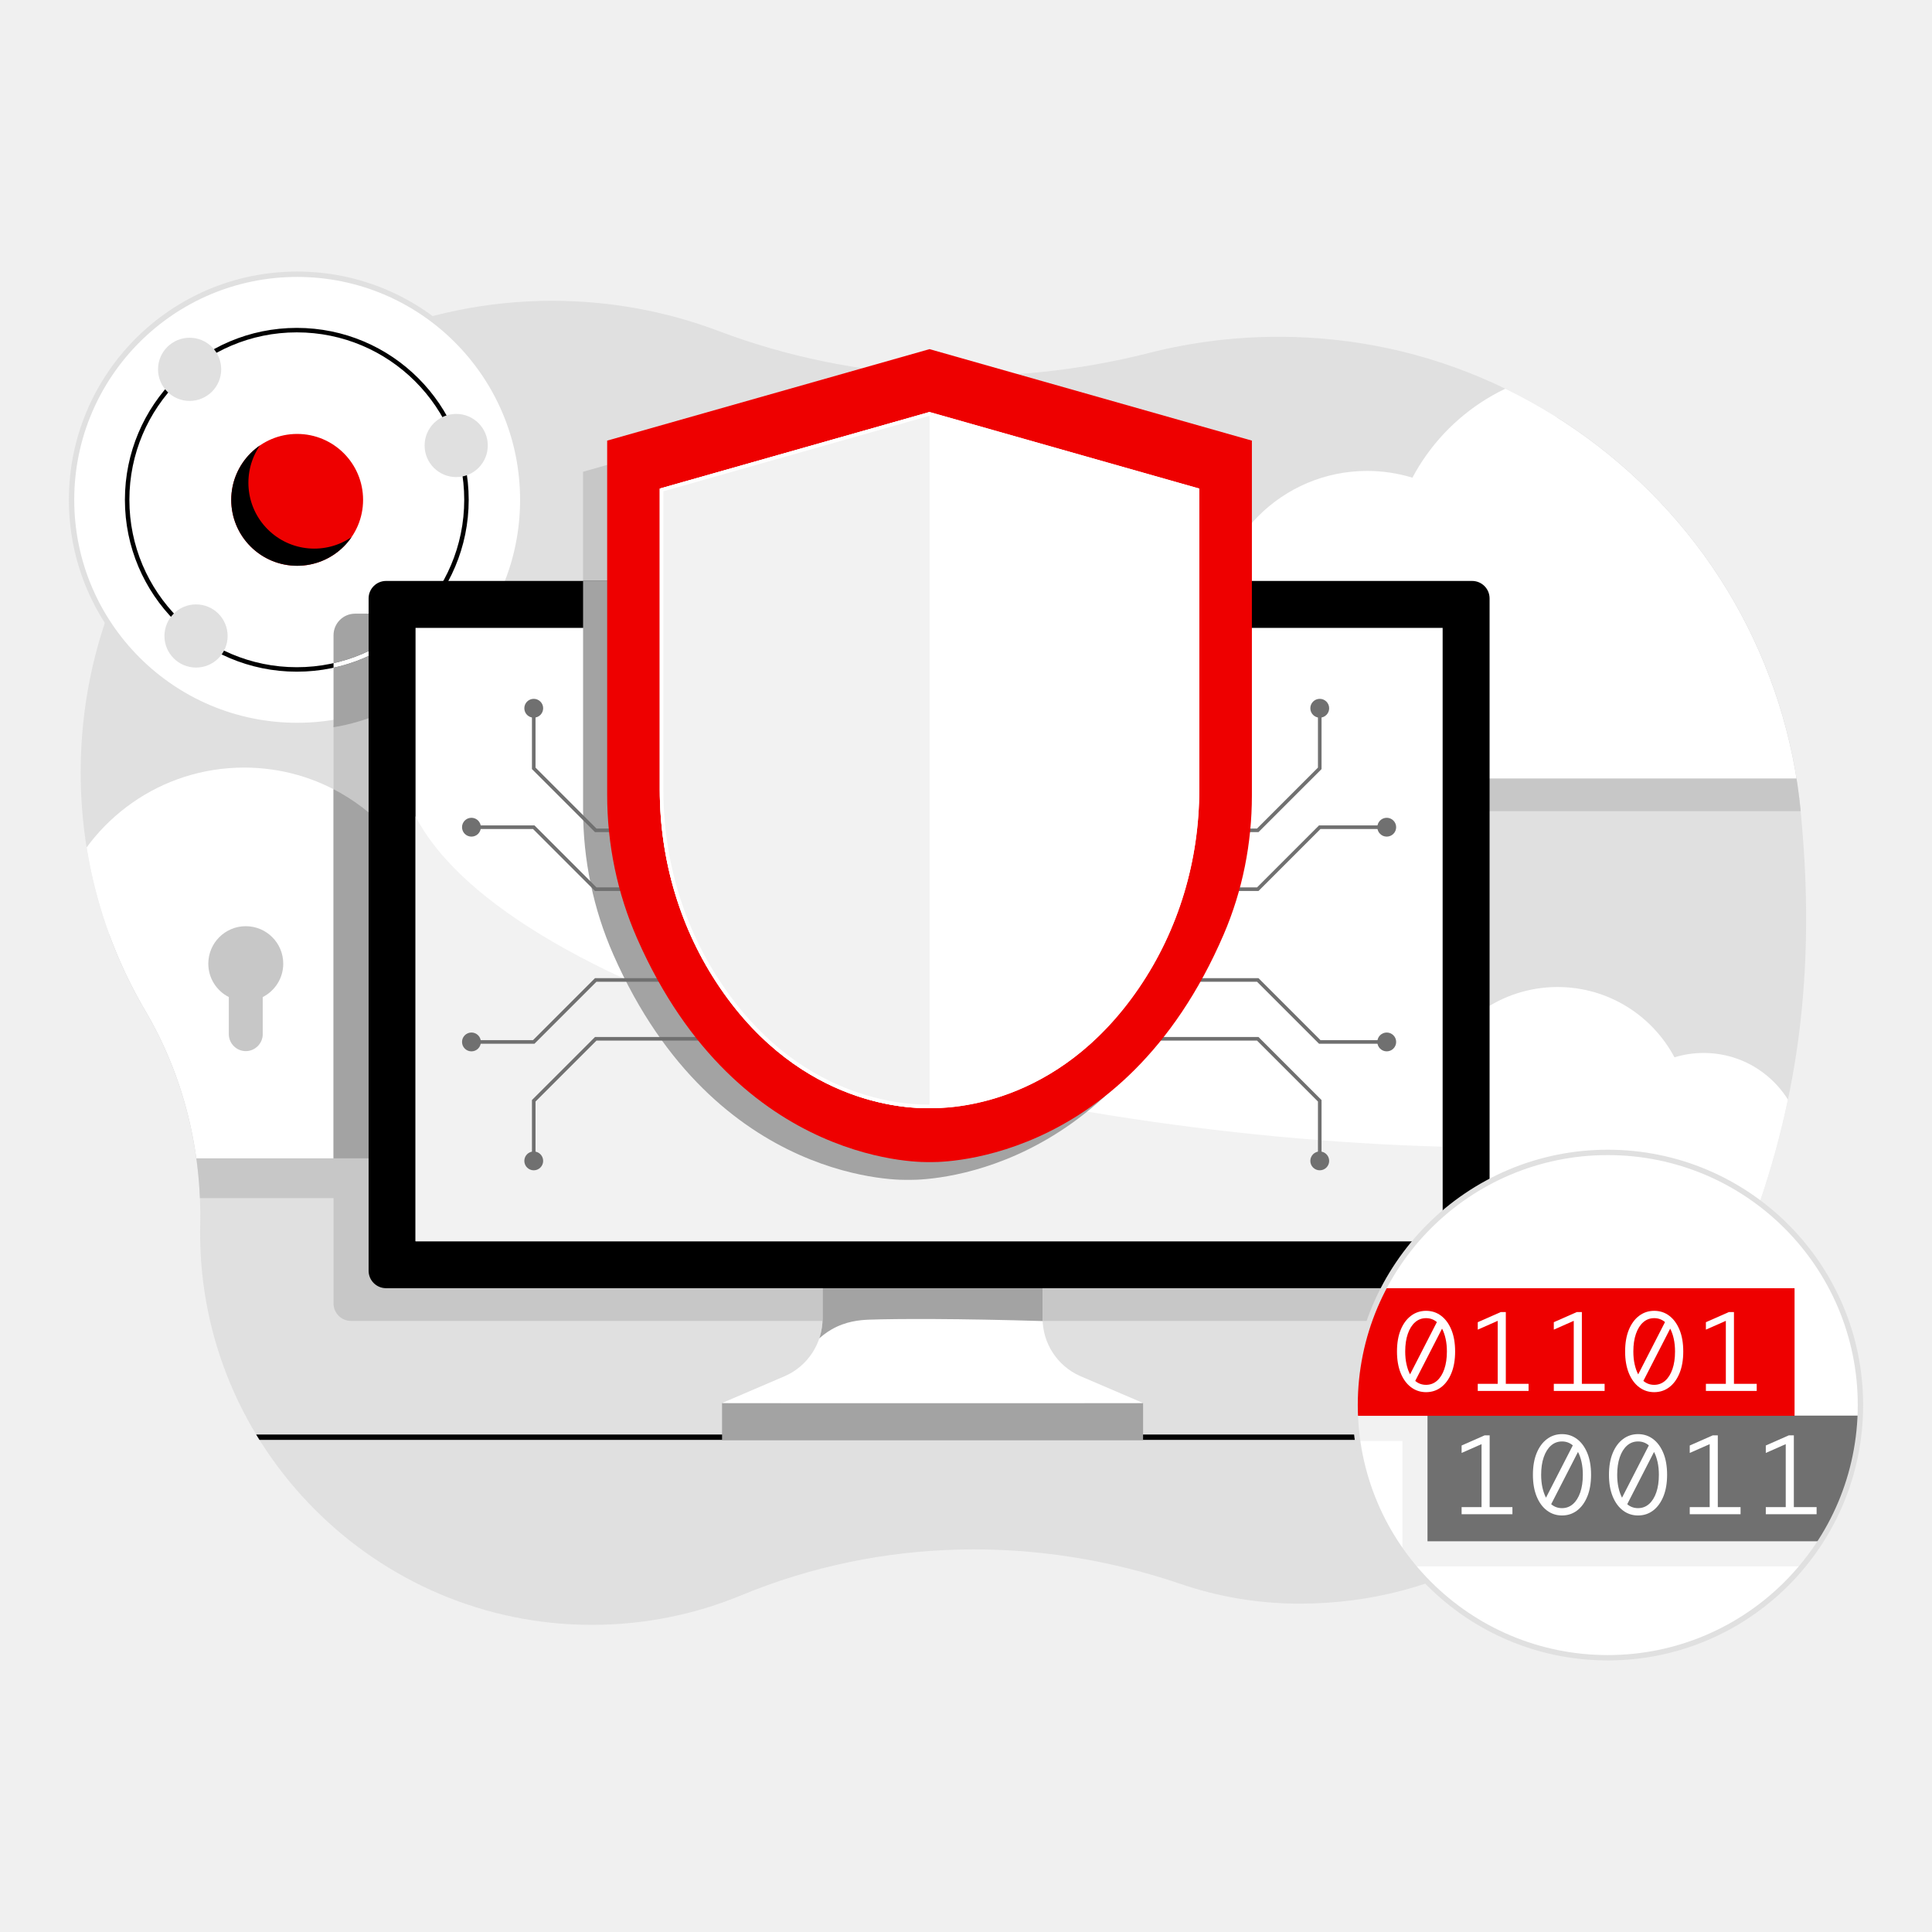
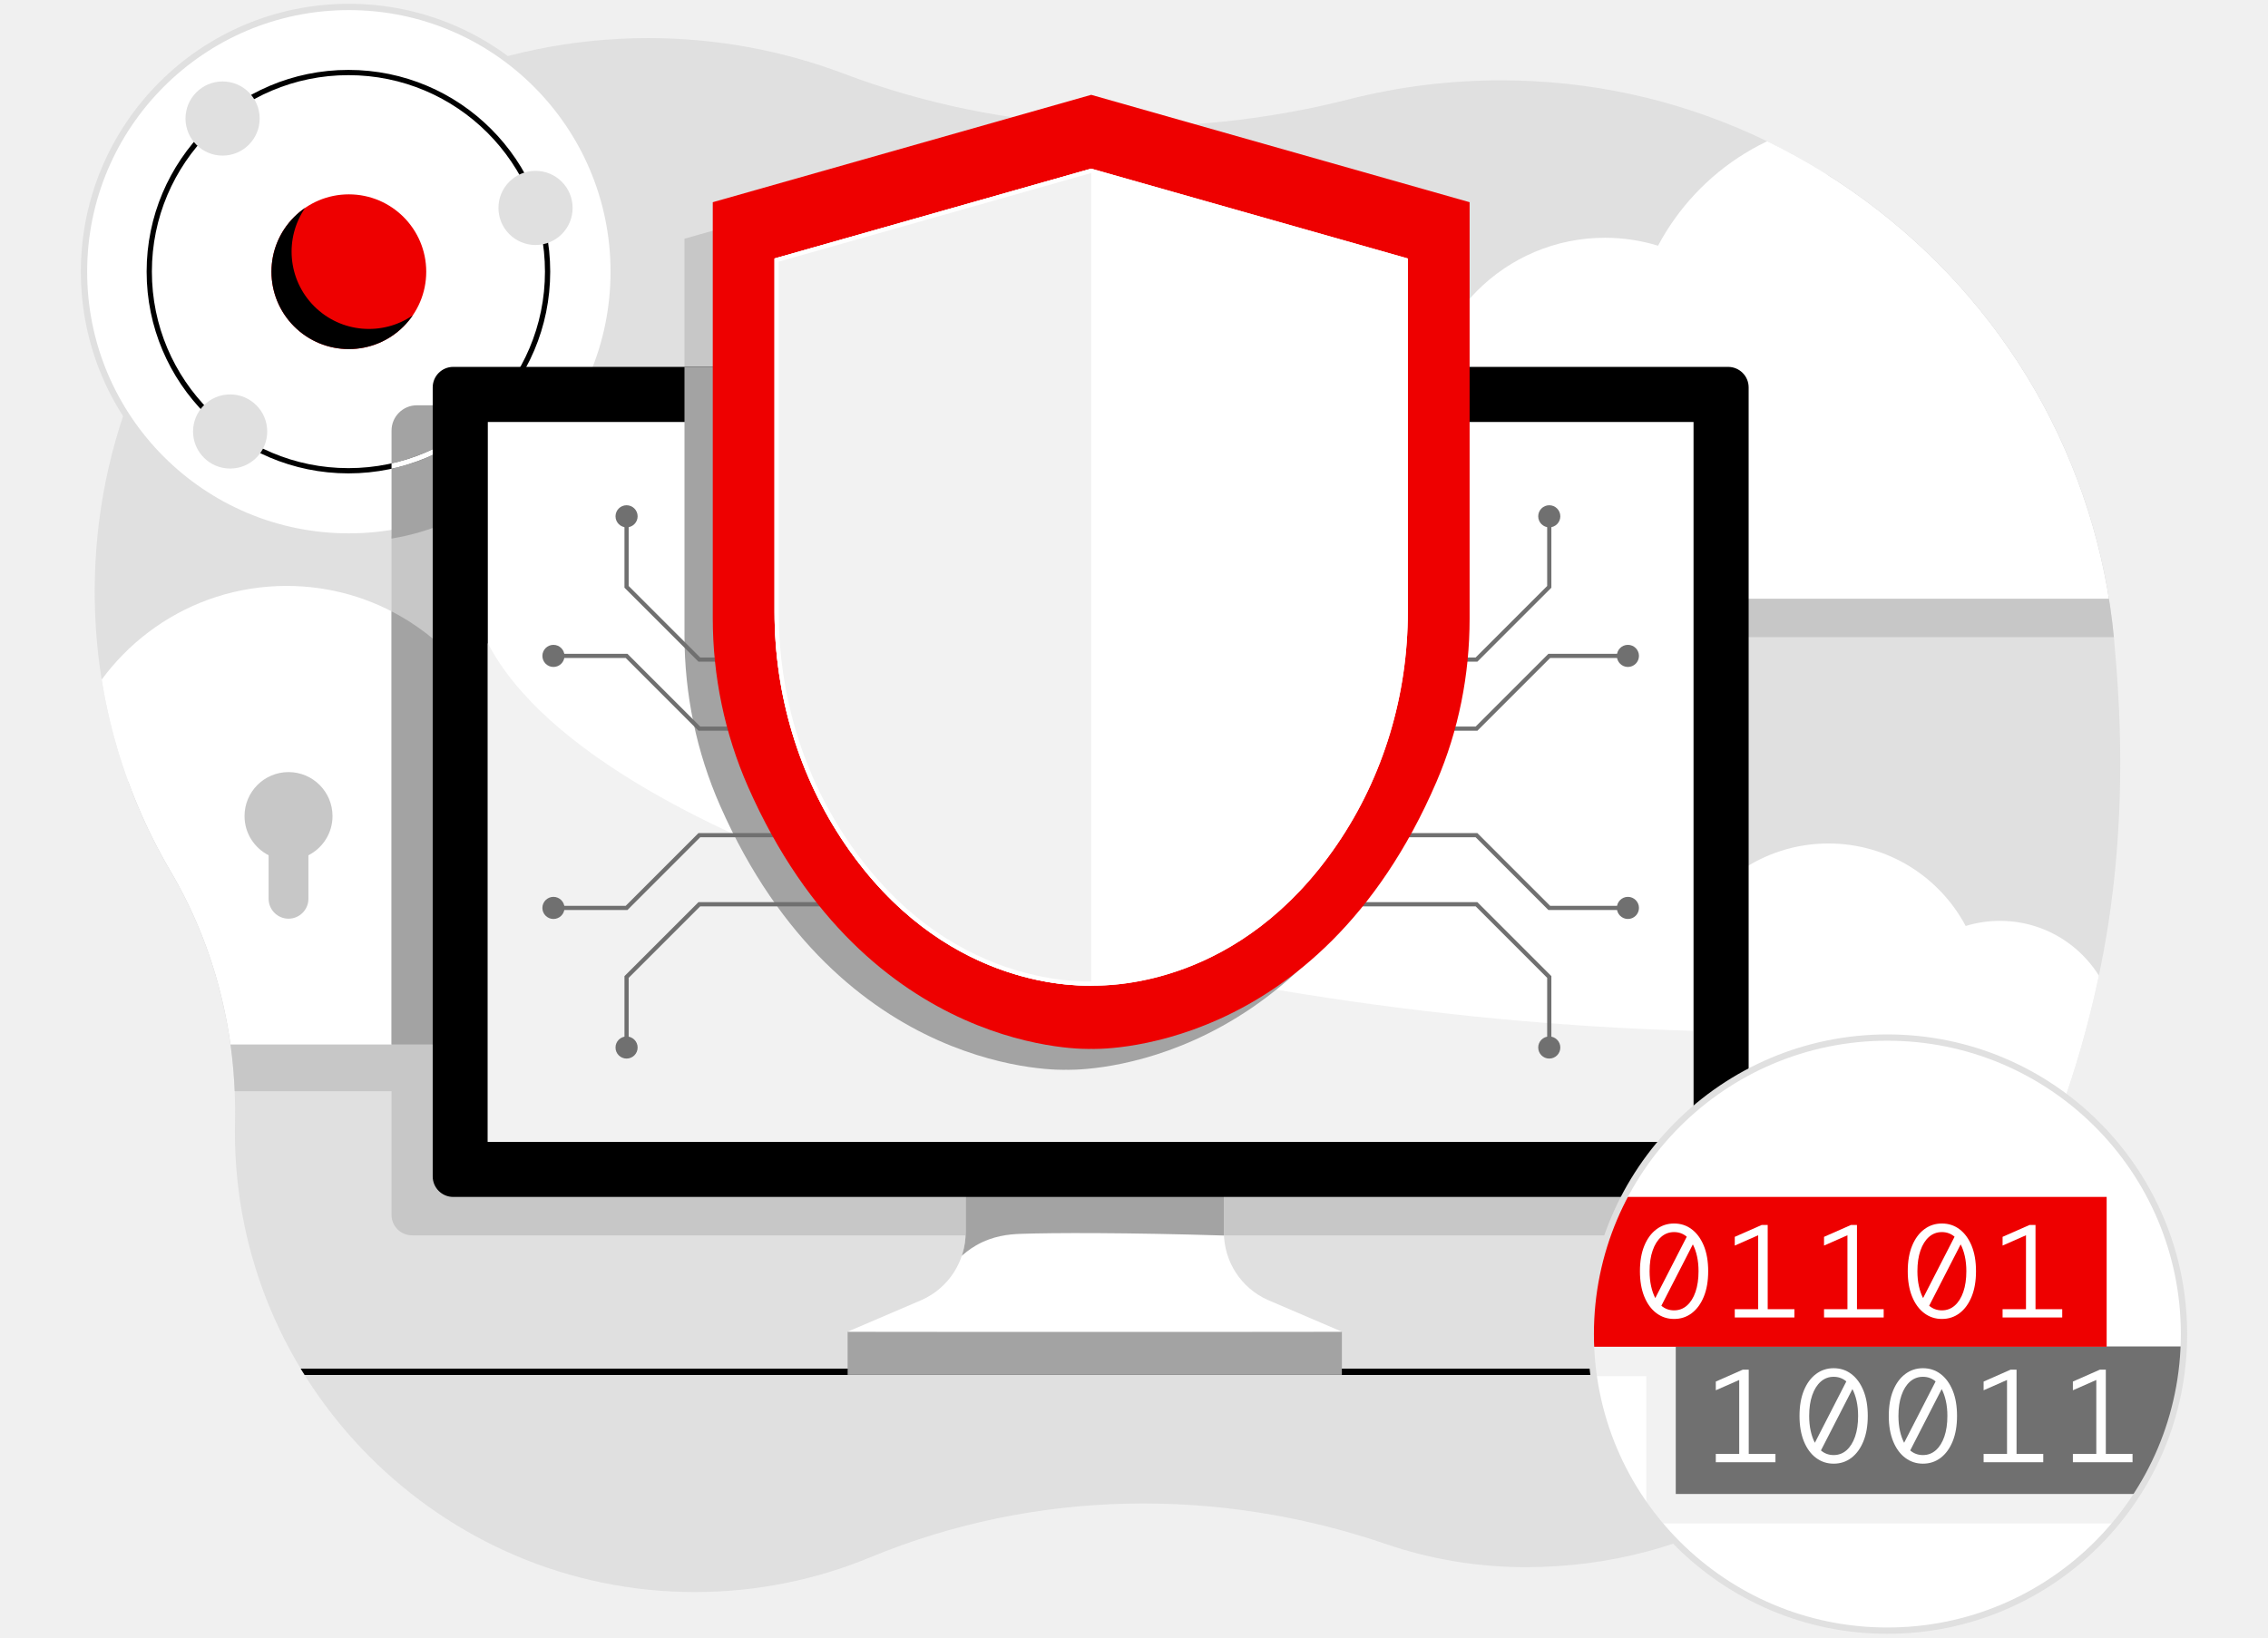
- <svg xmlns="http://www.w3.org/2000/svg" id="c" width="1080" height="1080" viewBox="0 0 1080 1080">
-   <defs>
-     <style>.bo,.bp,.bq,.br,.bs,.bt{fill:none;}.bo,.bq,.br,.bs,.bu{stroke-miterlimit:10;}.bo,.bu{stroke:#e0e0e0;}.bo,.bu,.bt{stroke-width:3px;}.bp,.bv,.bw,.bx,.by,.bz,.ca,.cb,.cc{stroke-width:0px;}.bq{stroke:#fff;}.bq,.br{stroke-width:2.5px;}.br,.bt{stroke:#000;}.bs{stroke:#707070;stroke-width:2px;}.cd{clip-path:url(#p);}.ce{clip-path:url(#j);}.cf{clip-path:url(#x);}.cg{clip-path:url(#f);}.ch{clip-path:url(#ag);}.ci{clip-path:url(#am);}.cj{clip-path:url(#bf);}.bu,.cb{fill:#fff;}.bw{fill:#f2f2f2;}.bx{fill:#707070;}.by{fill:#a3a3a3;}.bz{fill:#c7c7c7;}.ca{fill:#e0e0e0;}.cc{fill:#e00;}.bt{stroke-linecap:round;stroke-linejoin:round;}</style>
+ <svg xmlns="http://www.w3.org/2000/svg" id="c" width="1080" height="780" viewBox="0 150 1080 780" version="1.1">
+   <defs id="defs4">
+     <style id="style1">.bo,.bp,.bq,.br,.bs,.bt{fill:none;}.bo,.bq,.br,.bs,.bu{stroke-miterlimit:10;}.bo,.bu{stroke:#e0e0e0;}.bo,.bu,.bt{stroke-width:3px;}.bp,.bv,.bw,.bx,.by,.bz,.ca,.cb,.cc{stroke-width:0px;}.bq{stroke:#fff;}.bq,.br{stroke-width:2.5px;}.br,.bt{stroke:#000;}.bs{stroke:#707070;stroke-width:2px;}.cd{clip-path:url(#p);}.ce{clip-path:url(#j);}.cf{clip-path:url(#x);}.cg{clip-path:url(#f);}.ch{clip-path:url(#ag);}.ci{clip-path:url(#am);}.cj{clip-path:url(#bf);}.bu,.cb{fill:#fff;}.bw{fill:#f2f2f2;}.bx{fill:#707070;}.by{fill:#a3a3a3;}.bz{fill:#c7c7c7;}.ca{fill:#e0e0e0;}.cc{fill:#e00;}.bt{stroke-linecap:round;stroke-linejoin:round;}</style>
    <clipPath id="f">
-       <path id="g" class="bp" d="m1008.721,481.377c-.514-9.098-1.21-18.208-2.062-27.334-3.877-41.526-16.783-82.034-37.581-118.181-41.1-71.428-111.984-123.663-192.607-141.052-20.079-4.331-40.612-6.513-61.152-6.548-25.14-.042-49.542,3.082-72.832,8.996-79.705,20.239-163.816,16.836-240.75-12.209-28.935-10.924-60.296-16.902-93.056-16.902-145.573,0-263.584,118.01-263.584,263.584,0,48.683,13.202,94.279,36.219,133.411,21.28,36.181,31.474,77.646,30.605,119.612-.028,1.361-.044,2.726-.047,4.093-.285,120.672,98.259,219.459,218.931,219.459,29.616,0,57.856-5.881,83.619-16.539,78.293-32.39,165.524-33.683,245.701-6.284,20.805,7.11,43.117,10.968,66.335,10.968,161.883.002,255.774-164.898,277.567-306.839,5.472-35.642,6.727-72.271,4.695-108.237Z" />
+       <path id="g" class="bp" d="m 1008.721,481.377 c -0.514,-9.098 -1.21,-18.208 -2.062,-27.334 -3.877,-41.526 -16.783,-82.034 -37.581,-118.181 -41.1,-71.428 -111.984,-123.663 -192.607,-141.052 -20.079,-4.331 -40.612,-6.513 -61.152,-6.548 -25.14,-0.042 -49.542,3.082 -72.832,8.996 -79.705,20.239 -163.816,16.836 -240.75,-12.209 -28.935,-10.924 -60.296,-16.902 -93.056,-16.902 -145.573,0 -263.584,118.01 -263.584,263.584 0,48.683 13.202,94.279 36.219,133.411 21.28,36.181 31.474,77.646 30.605,119.612 -0.028,1.361 -0.044,2.726 -0.047,4.093 -0.285,120.672 98.259,219.459 218.931,219.459 29.616,0 57.856,-5.881 83.619,-16.539 78.293,-32.39 165.524,-33.683 245.701,-6.284 20.805,7.11 43.117,10.968 66.335,10.968 161.883,0.002 255.774,-164.898 277.567,-306.839 5.472,-35.642 6.727,-72.271 4.695,-108.237 z" />
    </clipPath>
    <clipPath id="j">
-       <path class="bp" d="m1008.721,481.377c-.514-9.098-1.21-18.208-2.062-27.334-3.877-41.526-16.783-82.034-37.581-118.181-41.1-71.428-111.984-123.663-192.607-141.052-20.079-4.331-40.612-6.513-61.152-6.548-25.14-.042-49.542,3.082-72.832,8.996-79.705,20.239-163.816,16.836-240.75-12.209-28.935-10.924-60.296-16.902-93.056-16.902-145.573,0-263.584,118.01-263.584,263.584,0,48.683,13.202,94.279,36.219,133.411,21.28,36.181,31.474,77.646,30.605,119.612-.028,1.361-.044,2.726-.047,4.093-.285,120.672,98.259,219.459,218.931,219.459,29.616,0,57.856-5.881,83.619-16.539,78.293-32.39,165.524-33.683,245.701-6.284,20.805,7.11,43.117,10.968,66.335,10.968,161.883.002,255.774-164.898,277.567-306.839,5.472-35.642,6.727-72.271,4.695-108.237Z" />
+       <path class="bp" d="m 1008.721,481.377 c -0.514,-9.098 -1.21,-18.208 -2.062,-27.334 -3.877,-41.526 -16.783,-82.034 -37.581,-118.181 -41.1,-71.428 -111.984,-123.663 -192.607,-141.052 -20.079,-4.331 -40.612,-6.513 -61.152,-6.548 -25.14,-0.042 -49.542,3.082 -72.832,8.996 -79.705,20.239 -163.816,16.836 -240.75,-12.209 -28.935,-10.924 -60.296,-16.902 -93.056,-16.902 -145.573,0 -263.584,118.01 -263.584,263.584 0,48.683 13.202,94.279 36.219,133.411 21.28,36.181 31.474,77.646 30.605,119.612 -0.028,1.361 -0.044,2.726 -0.047,4.093 -0.285,120.672 98.259,219.459 218.931,219.459 29.616,0 57.856,-5.881 83.619,-16.539 78.293,-32.39 165.524,-33.683 245.701,-6.284 20.805,7.11 43.117,10.968 66.335,10.968 161.883,0.002 255.774,-164.898 277.567,-306.839 5.472,-35.642 6.727,-72.271 4.695,-108.237 z" id="path1" />
    </clipPath>
    <clipPath id="p">
-       <path class="bp" d="m257.07,483.488c-8.397,0-16.498,1.268-24.127,3.613-13.108-24.652-35.383-43.683-62.278-52.549v212.95h86.405c45.291,0,82.007-36.716,82.007-82.007s-36.716-82.007-82.007-82.007Z" />
+       <path class="bp" d="m 257.07,483.488 c -8.397,0 -16.498,1.268 -24.127,3.613 -13.108,-24.652 -35.383,-43.683 -62.278,-52.549 v 212.95 h 86.405 c 45.291,0 82.007,-36.716 82.007,-82.007 0,-45.291 -36.716,-82.007 -82.007,-82.007 z" id="path2" />
    </clipPath>
    <clipPath id="x">
-       <path class="bp" d="m275.024,343.043h-76.527c-6.654,0-12.049,5.394-12.049,12.049v48.808c37.793-6.126,69.952-29.045,88.576-60.856Z" />
+       <path class="bp" d="M 275.024,343.043 H 198.497 c -6.654,0 -12.049,5.394 -12.049,12.049 v 48.808 c 37.793,-6.126 69.952,-29.045 88.576,-60.856 z" id="path3" />
    </clipPath>
    <clipPath id="ag">
-       <path class="bp" d="m603.757,769.196c-12.739-5.663-20.948-18.296-20.948-32.237v-76.571h-122.981v76.571c0,13.941-8.209,26.574-20.948,32.237l-35.233,15.097,60.082.059h115.18l60.082-.059-35.233-15.097Z" />
+       <path class="bp" d="m 603.757,769.196 c -12.739,-5.663 -20.948,-18.296 -20.948,-32.237 V 660.389 H 459.828 v 76.571 c 0,13.941 -8.209,26.574 -20.948,32.237 l -35.233,15.097 60.082,0.059 h 115.18 l 60.082,-0.059 -35.233,-15.097 z" id="path4" />
    </clipPath>
    <clipPath id="am">
-       <rect class="bp" x="206.052" y="324.751" width="626.635" height="395.358" rx="9.769" ry="9.769" />
+       <rect class="bp" x="206.052" y="324.751" width="626.635" height="395.358" rx="9.769" ry="9.769" id="rect4" />
    </clipPath>
    <clipPath id="bf">
      <circle id="bg" class="bp" cx="898.753" cy="785.446" r="141.247" />
    </clipPath>
  </defs>
-   <path id="d" class="ca" d="m1008.721,481.377c-.514-9.098-1.21-18.208-2.062-27.334-3.877-41.526-16.783-82.034-37.581-118.181-41.1-71.428-111.984-123.663-192.607-141.052-20.079-4.331-40.612-6.513-61.152-6.548-25.14-.042-49.542,3.082-72.832,8.996-79.705,20.239-163.816,16.836-240.75-12.209-28.935-10.924-60.296-16.902-93.056-16.902-145.573,0-263.584,118.01-263.584,263.584,0,48.683,13.202,94.279,36.219,133.411,21.28,36.181,31.474,77.646,30.605,119.612-.028,1.361-.044,2.726-.047,4.093-.285,120.672,98.259,219.459,218.931,219.459,29.616,0,57.856-5.881,83.619-16.539,78.293-32.39,165.524-33.683,245.701-6.284,20.805,7.11,43.117,10.968,66.335,10.968,161.883.002,255.774-164.898,277.567-306.839,5.472-35.642,6.727-72.271,4.695-108.237Z" />
+   <path id="d" class="ca" d="m 1008.721,481.377 c -0.514,-9.098 -1.21,-18.208 -2.062,-27.334 -3.877,-41.526 -16.783,-82.034 -37.581,-118.181 -41.1,-71.428 -111.984,-123.663 -192.607,-141.052 -20.079,-4.331 -40.612,-6.513 -61.152,-6.548 -25.14,-0.042 -49.542,3.082 -72.832,8.996 -79.705,20.239 -163.816,16.836 -240.75,-12.209 -28.935,-10.924 -60.296,-16.902 -93.056,-16.902 -145.573,0 -263.584,118.01 -263.584,263.584 0,48.683 13.202,94.279 36.219,133.411 21.28,36.181 31.474,77.646 30.605,119.612 -0.028,1.361 -0.044,2.726 -0.047,4.093 -0.285,120.672 98.259,219.459 218.931,219.459 29.616,0 57.856,-5.881 83.619,-16.539 78.293,-32.39 165.524,-33.683 245.701,-6.284 20.805,7.11 43.117,10.968 66.335,10.968 161.883,0.002 255.774,-164.898 277.567,-306.839 5.472,-35.642 6.727,-72.271 4.695,-108.237 z" />
  <g id="e">
-     <g class="cg">
-       <path id="h" class="cb" d="m952.38,588.607c-5.688,0-11.175.859-16.342,2.447-12.43-23.376-37.023-39.3-65.346-39.3-31.504,0-58.391,19.702-69.056,47.45-20.135.67-37.272,13.169-44.668,30.78-2.816-.721-5.767-1.105-8.808-1.105-19.557,0-35.411,15.854-35.411,35.411s15.854,35.411,35.411,35.411c9.682,0,189.743,0,204.22,0,30.678,0,55.547-24.869,55.547-55.547s-24.869-55.547-55.547-55.547Z" />
+     <g class="cg" clip-path="url(#f)" id="g4">
+       <path id="h" class="cb" d="m 952.38,588.607 c -5.688,0 -11.175,0.859 -16.342,2.447 -12.43,-23.376 -37.023,-39.3 -65.346,-39.3 -31.504,0 -58.391,19.702 -69.056,47.45 -20.135,0.67 -37.272,13.169 -44.668,30.78 -2.816,-0.721 -5.767,-1.105 -8.808,-1.105 -19.557,0 -35.411,15.854 -35.411,35.411 0,19.557 15.854,35.411 35.411,35.411 9.682,0 189.743,0 204.22,0 30.678,0 55.547,-24.869 55.547,-55.547 0,-30.678 -24.869,-55.547 -55.547,-55.547 z" />
    </g>
  </g>
  <g id="i">
-     <g class="ce">
-       <path id="k" class="bz" d="m787.995,281.542c8.802,0,17.292,1.329,25.289,3.787,19.235-36.174,57.293-60.815,101.121-60.815,48.752,0,90.358,30.489,106.862,73.428,31.158,1.037,57.678,20.378,69.122,47.632,4.358-1.116,8.925-1.711,13.631-1.711,30.263,0,54.797,24.533,54.797,54.797,0,30.264-24.534,54.797-54.797,54.797-14.982,0-293.623,0-316.025,0-47.473,0-85.958-38.485-85.958-85.958,0-47.473,38.484-85.958,85.958-85.958Z" />
+     <g class="ce" clip-path="url(#j)" id="g6">
+       <path id="k" class="bz" d="m 787.995,281.542 c 8.802,0 17.292,1.329 25.289,3.787 19.235,-36.174 57.293,-60.815 101.121,-60.815 48.752,0 90.358,30.489 106.862,73.428 31.158,1.037 57.678,20.378 69.122,47.632 4.358,-1.116 8.925,-1.711 13.631,-1.711 30.263,0 54.797,24.533 54.797,54.797 0,30.264 -24.534,54.797 -54.797,54.797 -14.982,0 -293.623,0 -316.025,0 -47.473,0 -85.958,-38.485 -85.958,-85.958 0,-47.473 38.484,-85.958 85.958,-85.958 z" />
      <g id="l">
-         <path id="m" class="cb" d="m764.255,263.25c8.802,0,17.292,1.329,25.289,3.787,19.235-36.174,57.293-60.815,101.121-60.815,48.752,0,90.358,30.489,106.862,73.428,31.158,1.037,57.678,20.378,69.122,47.632,4.358-1.116,8.925-1.711,13.631-1.711,30.263,0,54.797,24.533,54.797,54.797,0,30.264-24.534,54.797-54.797,54.797-14.982,0-293.623,0-316.025,0-47.473,0-85.958-38.485-85.958-85.958,0-47.473,38.484-85.958,85.958-85.958Z" />
+         <path id="m" class="cb" d="m 764.255,263.25 c 8.802,0 17.292,1.329 25.289,3.787 19.235,-36.174 57.293,-60.815 101.121,-60.815 48.752,0 90.358,30.489 106.862,73.428 31.158,1.037 57.678,20.378 69.122,47.632 4.358,-1.116 8.925,-1.711 13.631,-1.711 30.263,0 54.797,24.533 54.797,54.797 0,30.264 -24.534,54.797 -54.797,54.797 -14.982,0 -293.623,0 -316.025,0 -47.473,0 -85.958,-38.485 -85.958,-85.958 0,-47.473 38.484,-85.958 85.958,-85.958 z" />
      </g>
-       <path id="n" class="bz" d="m293.776,505.731c-8.397,0-16.498,1.268-24.127,3.613-18.351-34.512-54.66-58.02-96.473-58.02-46.511,0-86.205,29.088-101.951,70.053-29.726.99-55.027,19.441-65.945,45.442-4.157-1.065-8.514-1.632-13.004-1.632-28.872,0-52.279,23.406-52.279,52.279s23.406,52.279,52.279,52.279h301.5c45.291,0,82.007-36.716,82.007-82.007s-36.716-82.007-82.007-82.007Z" />
-       <path class="cb" d="m257.07,483.488c-8.397,0-16.498,1.268-24.127,3.613-18.351-34.512-54.66-58.02-96.473-58.02-46.511,0-86.205,29.088-101.951,70.053-29.726.99-55.027,19.441-65.945,45.442-4.157-1.065-8.514-1.632-13.004-1.632-28.872,0-52.279,23.406-52.279,52.279s23.406,52.279,52.279,52.279h301.5c45.291,0,82.007-36.716,82.007-82.007,0-45.291-36.716-82.007-82.007-82.007Z" />
+       <path id="n" class="bz" d="m 293.776,505.731 c -8.397,0 -16.498,1.268 -24.127,3.613 -18.351,-34.512 -54.66,-58.02 -96.473,-58.02 -46.511,0 -86.205,29.088 -101.951,70.053 -29.726,0.99 -55.027,19.441 -65.945,45.442 -4.157,-1.065 -8.514,-1.632 -13.004,-1.632 -28.872,0 -52.279,23.406 -52.279,52.279 0,28.873 23.406,52.279 52.279,52.279 h 301.5 c 45.291,0 82.007,-36.716 82.007,-82.007 0,-45.291 -36.716,-82.007 -82.007,-82.007 z" />
+       <path class="cb" d="m 257.07,483.488 c -8.397,0 -16.498,1.268 -24.127,3.613 -18.351,-34.512 -54.66,-58.02 -96.473,-58.02 -46.511,0 -86.205,29.088 -101.951,70.053 -29.726,0.99 -55.027,19.441 -65.945,45.442 -4.157,-1.065 -8.514,-1.632 -13.004,-1.632 -28.872,0 -52.279,23.406 -52.279,52.279 0,28.873 23.406,52.279 52.279,52.279 h 301.5 c 45.291,0 82.007,-36.716 82.007,-82.007 0,-45.291 -36.716,-82.007 -82.007,-82.007 z" id="path5" />
      <rect id="o" class="bz" x="186.448" y="343.043" width="626.635" height="395.358" rx="9.769" ry="9.769" />
-       <g class="cd">
-         <rect class="by" x="186.448" y="343.043" width="626.635" height="395.358" rx="9.769" ry="9.769" />
+       <g class="cd" clip-path="url(#p)" id="g5">
+         <rect class="by" x="186.448" y="343.043" width="626.635" height="395.358" rx="9.769" ry="9.769" id="rect5" />
      </g>
      <line id="q" class="bt" x1="-72.402" y1="803.402" x2="1101.929" y2="803.402" />
-       <path class="bz" d="m507.582,212.157l-181.634,51.55v188.989c0,27.887,5.708,55.505,16.949,81.025,57.432,130.393,164.685,125.817,164.685,125.817,0,0,108.599,4.633,165.757-128.28,10.62-24.695,15.877-51.364,15.877-78.246v-189.305s-181.634-51.55-181.634-51.55Z" />
+       <path class="bz" d="m 507.582,212.157 -181.634,51.55 v 188.989 c 0,27.887 5.708,55.505 16.949,81.025 57.432,130.393 164.685,125.817 164.685,125.817 0,0 108.599,4.633 165.757,-128.28 10.62,-24.695 15.877,-51.364 15.877,-78.246 V 263.707 c 0,0 -181.634,-51.55 -181.634,-51.55 z" id="path6" />
    </g>
  </g>
  <g id="r">
-     <path id="s" class="bz" d="m158.338,538.699c0-11.569-9.379-20.948-20.948-20.948s-20.948,9.379-20.948,20.948c0,8.155,4.67,15.204,11.472,18.665v20.738c0,5.212,4.264,9.477,9.477,9.477s9.477-4.264,9.477-9.477v-20.738c6.802-3.461,11.472-10.51,11.472-18.665Z" />
+     <path id="s" class="bz" d="m 158.338,538.699 c 0,-11.569 -9.379,-20.948 -20.948,-20.948 -11.57,0 -20.948,9.379 -20.948,20.948 0,8.155 4.67,15.204 11.472,18.665 v 20.738 c 0,5.212 4.264,9.477 9.477,9.477 5.212,0 9.477,-4.264 9.477,-9.477 V 557.364 c 6.802,-3.461 11.472,-10.51 11.472,-18.665 z" />
  </g>
  <circle id="t" class="bu" cx="166.116" cy="279.423" r="126.116" />
-   <path id="u" class="by" d="m275.024,343.043h-76.527c-6.654,0-12.049,5.394-12.049,12.049v51.432c37.793-6.126,69.952-31.669,88.576-63.48Z" />
+   <path id="u" class="by" d="M 275.024,343.043 H 198.497 c -6.654,0 -12.049,5.394 -12.049,12.049 v 51.432 c 37.793,-6.126 69.952,-31.669 88.576,-63.48 z" />
  <circle id="v" class="br" cx="165.915" cy="279.385" r="94.841" />
  <g id="w">
-     <g class="cf">
-       <circle class="bq" cx="165.915" cy="279.385" r="94.841" />
+     <g class="cf" clip-path="url(#x)" id="g7">
+       <circle class="bq" cx="165.915" cy="279.385" r="94.841" id="circle6" />
    </g>
  </g>
  <g id="y">
    <circle id="z" class="ca" cx="105.996" cy="206.457" r="17.659" />
    <circle id="aa" class="ca" cx="109.588" cy="355.52" r="17.659" />
    <circle id="ab" class="ca" cx="255.016" cy="249.037" r="17.659" />
-     <circle class="cc" cx="166.116" cy="279.423" r="36.851" />
-     <path id="ac" class="bv" d="m149.643,295.896c-12.753-12.753-14.195-32.524-4.345-46.876-1.843,1.265-3.602,2.707-5.24,4.345-14.392,14.391-14.392,37.724,0,52.115,14.391,14.391,37.724,14.391,52.115,0,1.638-1.638,3.08-3.397,4.345-5.24-14.352,9.85-34.122,8.409-46.876-4.345Z" />
+     <circle class="cc" cx="166.116" cy="279.423" r="36.851" id="circle7" />
+     <path id="ac" class="bv" d="m 149.643,295.896 c -12.753,-12.753 -14.195,-32.524 -4.345,-46.876 -1.843,1.265 -3.602,2.707 -5.24,4.345 -14.392,14.391 -14.392,37.724 0,52.115 14.391,14.391 37.724,14.391 52.115,0 1.638,-1.638 3.08,-3.397 4.345,-5.24 -14.352,9.85 -34.122,8.409 -46.876,-4.345 z" />
  </g>
  <rect id="ad" class="by" x="403.637" y="784.293" width="235.353" height="20.58" />
-   <path id="ae" class="cb" d="m603.757,769.196c-12.739-5.663-20.948-18.296-20.948-32.237v-76.571h-122.981v76.571c0,13.941-8.209,26.574-20.948,32.237l-35.233,15.097,60.082.059h115.18l60.082-.059-35.233-15.097Z" />
+   <path id="ae" class="cb" d="m 603.757,769.196 c -12.739,-5.663 -20.948,-18.296 -20.948,-32.237 V 660.388 H 459.828 v 76.571 c 0,13.941 -8.209,26.574 -20.948,32.237 l -35.233,15.097 60.082,0.059 H 578.909 l 60.082,-0.059 z" />
  <g id="af">
-     <g class="ch">
-       <path class="by" d="m583.144,716.162c-41.271.074-82.542.148-123.813.223-.022,5.579-.043,11.159-.065,16.738-.01,2.668-.492,4.791-1,7.138-.416,1.921-1.073,4.873-2.691,8.436-.826,1.82-2.095,4.222-4.027,6.821,2.53-3.606,6.762-8.598,13.319-12.364,7.922-4.55,15.665-5.263,21.035-5.456,15.369-.552,50.644-.637,97.53.806-.1-.758-.234-1.941-.306-3.396-.092-1.864-.035-3.253-.02-3.69.071-1.948.109-6.155.037-15.255Z" />
+     <g class="ch" clip-path="url(#ag)" id="g8">
+       <path class="by" d="m 583.144,716.162 c -41.271,0.074 -82.542,0.148 -123.813,0.223 -0.022,5.579 -0.043,11.159 -0.065,16.738 -0.01,2.668 -0.492,4.791 -1,7.138 -0.416,1.921 -1.073,4.873 -2.691,8.436 -0.826,1.82 -2.095,4.222 -4.027,6.821 2.53,-3.606 6.762,-8.598 13.319,-12.364 7.922,-4.55 15.665,-5.263 21.035,-5.456 15.369,-0.552 50.644,-0.637 97.53,0.806 -0.1,-0.758 -0.234,-1.941 -0.306,-3.396 -0.092,-1.864 -0.035,-3.253 -0.02,-3.69 0.071,-1.948 0.109,-6.155 0.037,-15.255 z" id="path7" />
    </g>
  </g>
  <g id="ah">
    <rect id="ai" class="bv" x="206.052" y="324.751" width="626.635" height="395.358" rx="9.769" ry="9.769" />
-     <rect id="aj" class="cb" x="347.931" y="235.355" width="342.876" height="574.152" transform="translate(1041.8 3.0616) rotate(90)" />
-     <path id="ak" class="bw" d="m232.293,456.344v237.524h573.813v-52.883c-243.829-6.681-521.259-83.409-573.813-184.641Z" />
+     <rect id="aj" class="cb" x="347.931" y="235.355" width="342.876" height="574.152" transform="rotate(90,519.369,522.4306)" />
+     <path id="ak" class="bw" d="m 232.293,456.344 v 237.524 h 573.813 v -52.883 C 562.277,634.304 284.847,557.576 232.293,456.344 Z" />
    <g id="al">
-       <g class="ci">
-         <path id="an" class="by" d="m507.582,212.157l-181.634,51.55v188.989c0,27.887,5.708,55.505,16.949,81.025,57.432,130.393,164.685,125.817,164.685,125.817,0,0,108.599,4.633,165.757-128.28,10.62-24.695,15.877-51.364,15.877-78.246v-189.305s-181.634-51.55-181.634-51.55Z" />
+       <g class="ci" clip-path="url(#am)" id="g9">
+         <path id="an" class="by" d="m 507.582,212.157 -181.634,51.55 v 188.989 c 0,27.887 5.708,55.505 16.949,81.025 57.432,130.393 164.685,125.817 164.685,125.817 0,0 108.599,4.633 165.757,-128.28 10.62,-24.695 15.877,-51.364 15.877,-78.246 V 263.707 c 0,0 -181.634,-51.55 -181.634,-51.55 z" />
      </g>
    </g>
  </g>
  <g id="ao">
    <g id="ap">
-       <polyline class="bs" points="298.366 395.918 298.366 429.515 333.013 464.161 519.369 464.161" />
-       <path class="bx" d="m293.102,395.918c0-2.907,2.357-5.264,5.264-5.264s5.264,2.357,5.264,5.264-2.357,5.264-5.264,5.264-5.264-2.357-5.264-5.264Z" />
+       <polyline class="bs" points="298.366 395.918 298.366 429.515 333.013 464.161 519.369 464.161" id="polyline9" />
+       <path class="bx" d="m 293.102,395.918 c 0,-2.907 2.357,-5.264 5.264,-5.264 2.907,0 5.264,2.357 5.264,5.264 0,2.907 -2.357,5.264 -5.264,5.264 -2.907,0 -5.264,-2.357 -5.264,-5.264 z" id="path9" />
    </g>
    <g id="aq">
-       <polyline class="bs" points="519.369 497.058 333.013 497.058 298.366 462.411 263.544 462.411" />
-       <path class="bx" d="m263.544,457.148c-2.907,0-5.264,2.357-5.264,5.264s2.357,5.264,5.264,5.264,5.264-2.357,5.264-5.264-2.357-5.264-5.264-5.264Z" />
+       <polyline class="bs" points="519.369 497.058 333.013 497.058 298.366 462.411 263.544 462.411" id="polyline10" />
+       <path class="bx" d="m 263.544,457.148 c -2.907,0 -5.264,2.357 -5.264,5.264 0,2.907 2.357,5.264 5.264,5.264 2.907,0 5.264,-2.357 5.264,-5.264 0,-2.907 -2.357,-5.264 -5.264,-5.264 z" id="path10" />
    </g>
    <g id="ar">
-       <polyline class="bs" points="298.366 648.943 298.366 615.347 333.013 580.7 519.369 580.7" />
-       <circle class="bx" cx="298.366" cy="648.943" r="5.264" />
+       <polyline class="bs" points="298.366 648.943 298.366 615.347 333.013 580.7 519.369 580.7" id="polyline11" />
+       <circle class="bx" cx="298.366" cy="648.943" r="5.264" id="circle11" />
    </g>
    <g id="as">
-       <polyline class="bs" points="519.369 547.803 333.013 547.803 298.366 582.45 263.544 582.45" />
-       <path class="bx" d="m263.544,577.186c-2.907,0-5.264,2.357-5.264,5.264s2.357,5.264,5.264,5.264,5.264-2.357,5.264-5.264-2.357-5.264-5.264-5.264Z" />
+       <polyline class="bs" points="519.369 547.803 333.013 547.803 298.366 582.45 263.544 582.45" id="polyline12" />
+       <path class="bx" d="m 263.544,577.186 c -2.907,0 -5.264,2.357 -5.264,5.264 0,2.907 2.357,5.264 5.264,5.264 2.907,0 5.264,-2.357 5.264,-5.264 0,-2.907 -2.357,-5.264 -5.264,-5.264 z" id="path12" />
    </g>
    <g id="at">
-       <polyline class="bs" points="737.748 395.918 737.748 429.515 703.101 464.161 519.369 464.161" />
-       <path class="bx" d="m732.484,395.918c0-2.907,2.357-5.264,5.264-5.264s5.264,2.357,5.264,5.264-2.357,5.264-5.264,5.264-5.264-2.357-5.264-5.264Z" />
+       <polyline class="bs" points="737.748 395.918 737.748 429.515 703.101 464.161 519.369 464.161" id="polyline13" />
+       <path class="bx" d="m 732.484,395.918 c 0,-2.907 2.357,-5.264 5.264,-5.264 2.907,0 5.264,2.357 5.264,5.264 0,2.907 -2.357,5.264 -5.264,5.264 -2.907,0 -5.264,-2.357 -5.264,-5.264 z" id="path13" />
    </g>
    <g id="au">
-       <polyline class="bs" points="519.369 497.058 703.101 497.058 737.748 462.411 775.194 462.411" />
-       <path class="bx" d="m775.194,467.675c2.907,0,5.264-2.357,5.264-5.264s-2.357-5.264-5.264-5.264-5.264,2.357-5.264,5.264,2.357,5.264,5.264,5.264Z" />
+       <polyline class="bs" points="519.369 497.058 703.101 497.058 737.748 462.411 775.194 462.411" id="polyline14" />
+       <path class="bx" d="m 775.194,467.675 c 2.907,0 5.264,-2.357 5.264,-5.264 0,-2.907 -2.357,-5.264 -5.264,-5.264 -2.907,0 -5.264,2.357 -5.264,5.264 0,2.907 2.357,5.264 5.264,5.264 z" id="path14" />
    </g>
    <g id="av">
-       <polyline class="bs" points="737.748 648.943 737.748 615.347 703.101 580.7 519.369 580.7" />
-       <circle class="bx" cx="737.748" cy="648.943" r="5.264" />
+       <polyline class="bs" points="737.748 648.943 737.748 615.347 703.101 580.7 519.369 580.7" id="polyline15" />
+       <circle class="bx" cx="737.748" cy="648.943" r="5.264" id="circle15" />
    </g>
    <g id="aw">
-       <polyline class="bs" points="519.369 547.803 703.101 547.803 737.748 582.45 775.194 582.45" />
-       <path class="bx" d="m775.194,587.713c2.907,0,5.264-2.357,5.264-5.264s-2.357-5.264-5.264-5.264-5.264,2.357-5.264,5.264,2.357,5.264,5.264,5.264Z" />
+       <polyline class="bs" points="519.369 547.803 703.101 547.803 737.748 582.45 775.194 582.45" id="polyline16" />
+       <path class="bx" d="m 775.194,587.713 c 2.907,0 5.264,-2.357 5.264,-5.264 0,-2.907 -2.357,-5.264 -5.264,-5.264 -2.907,0 -5.264,2.357 -5.264,5.264 0,2.907 2.357,5.264 5.264,5.264 z" id="path16" />
    </g>
  </g>
  <g id="ax">
-     <path id="ay" class="cc" d="m519.613,195.169l-180.201,51.144v198.077c0,27.667,5.663,55.067,16.815,80.386,56.979,129.364,163.386,124.825,163.386,124.825,0,0,107.742,4.596,164.449-127.268,10.536-24.5,15.752-50.959,15.752-77.629v-198.391s-180.201-51.144-180.201-51.144Z" />
-     <path id="az" class="cb" d="m519.613,619.49c-8.635,0-70.75.688-117.091-67.248-22.242-32.607-33.697-71.373-33.697-110.843v-168.279l150.788-42.795,150.786,42.795v168.278c0,39.47-11.454,78.235-33.695,110.842-46.339,67.934-108.449,67.25-117.091,67.25h0Z" />
-     <path id="ba" class="bw" d="m519.613,230.325l-150.788,42.795v168.279c0,39.471,11.454,78.236,33.697,110.843,46.341,67.936,108.456,67.248,117.091,67.248h0V230.325Z" />
+     <path id="ay" class="cc" d="m 519.613,195.169 -180.201,51.144 v 198.077 c 0,27.667 5.663,55.067 16.815,80.386 56.979,129.364 163.386,124.825 163.386,124.825 0,0 107.742,4.596 164.449,-127.268 10.536,-24.5 15.752,-50.959 15.752,-77.629 V 246.312 c 0,0 -180.201,-51.144 -180.201,-51.144 z" />
+     <path id="az" class="cb" d="m 519.613,619.49 c -8.635,0 -70.75,0.688 -117.091,-67.248 C 380.28,519.635 368.826,480.87 368.826,441.399 V 273.12 l 150.788,-42.795 150.786,42.795 v 168.278 c 0,39.47 -11.454,78.235 -33.695,110.842 C 590.366,620.175 528.256,619.49 519.613,619.49 v 0 z" />
+     <path id="ba" class="bw" d="m 519.613,230.325 -150.788,42.795 v 168.279 c 0,39.471 11.454,78.236 33.697,110.843 46.341,67.936 108.456,67.248 117.091,67.248 v 0 -389.165 z" />
    <g id="bb">
-       <path class="cb" d="m519.613,232.404l148.786,42.228v166.767c0,39.793-11.531,77.731-33.347,109.715-18.913,27.727-42.602,47.193-70.411,57.856-10.137,3.887-26.078,8.521-44.453,8.521h-.317s-.258-0-.258-0h-.259s-.318 0-.318 0c-18.374,0-34.315-4.634-44.452-8.521-27.808-10.664-51.498-30.128-70.41-57.854-21.817-31.983-33.349-69.922-33.349-109.716v-166.767l148.788-42.228m0-2.079l-150.788,42.795v168.279c0,39.471,11.454,78.236,33.697,110.843,45.422,66.588,105.998,67.248,116.514,67.248.213,0,.406-0.0.577-0.0.171,0,.362 0.0.575 0,10.518,0,71.095-.659,116.517-67.25,22.241-32.607,33.695-71.372,33.695-110.842v-168.278l-150.786-42.795h0Z" />
+       <path class="cb" d="m 519.613,232.404 148.786,42.228 v 166.767 c 0,39.793 -11.531,77.731 -33.347,109.715 -18.913,27.727 -42.602,47.193 -70.411,57.856 -10.137,3.887 -26.078,8.521 -44.453,8.521 h -0.317 c 0,0 -0.258,-2e-4 -0.258,-2e-4 h -0.259 c 0,0 -0.318,2e-4 -0.318,2e-4 -18.374,0 -34.315,-4.634 -44.452,-8.521 C 446.776,598.306 423.087,578.841 404.174,551.115 382.357,519.132 370.825,481.193 370.825,441.399 V 274.632 l 148.788,-42.228 m 0,-2.079 -150.788,42.795 v 168.279 c 0,39.471 11.454,78.236 33.697,110.843 45.422,66.588 105.998,67.248 116.514,67.248 0.213,0 0.406,-2e-4 0.577,-2e-4 0.171,0 0.362,2e-4 0.575,2e-4 10.518,0 71.095,-0.659 116.517,-67.25 22.241,-32.607 33.695,-71.372 33.695,-110.842 V 273.121 L 519.613,230.325 v 0 z" id="path17" />
    </g>
  </g>
  <g id="bc">
    <circle id="bd" class="cb" cx="898.753" cy="785.446" r="141.247" />
    <g id="be">
-       <g class="cj">
-         <polygon id="bh" class="bw" points="989.127 800.503 989.127 729.793 727.853 729.793 727.853 805.498 783.937 805.498 783.937 875.621 1113.747 875.621 1113.747 800.503 989.127 800.503" />
+       <g class="cj" clip-path="url(#bf)" id="g27">
+         <polygon id="bh" class="bw" points="727.853,805.498 783.937,805.498 783.937,875.621 1113.747,875.621 1113.747,800.503 989.127,800.503 989.127,729.793 727.853,729.793 " />
        <rect id="bi" class="bx" x="797.98" y="791.329" width="329.811" height="70.248" />
        <rect id="bj" class="cc" x="741.896" y="720.109" width="261.274" height="71.345" />
        <g id="bk">
          <g id="bl">
-             <path class="cb" d="m817.049,846.463v-3.968h11.147v-35.206l-11.147,4.913v-4.157l12.847-5.668h2.834v40.118h12.722v3.968h-28.404Z" />
-             <path class="cb" d="m873.163,847.155c-3.15,0-5.952-.923-8.408-2.77-2.457-1.848-4.377-4.472-5.764-7.873-1.385-3.4-2.078-7.432-2.078-12.092,0-4.701.693-8.744,2.078-12.123,1.386-3.379,3.306-5.992,5.764-7.84,2.456-1.848,5.258-2.772,8.408-2.772,3.19,0,6.003.924,8.439,2.772,2.434,1.848,4.346,4.462,5.731,7.84,1.385,3.38,2.078,7.422,2.078,12.123,0,4.66-.693,8.692-2.078,12.092s-3.297,6.025-5.731,7.873c-2.436,1.848-5.249,2.77-8.439,2.77Zm-11.651-22.735c0,2.604.241,4.987.724,7.149.482,2.162,1.143,4.041,1.984,5.636l14.989-29.222c-1.722-1.47-3.738-2.204-6.045-2.204-2.352,0-4.399.766-6.141,2.298-1.743,1.533-3.097,3.696-4.063,6.486-.966,2.793-1.448,6.078-1.448,9.857Zm11.651,18.642c2.35,0,4.398-.766,6.139-2.299,1.742-1.532,3.097-3.694,4.063-6.486.965-2.792,1.448-6.078,1.448-9.857,0-2.603-.242-4.986-.724-7.148-.483-2.162-1.144-4.041-1.984-5.637l-14.989,29.223c1.721,1.47,3.736,2.204,6.047,2.204Z" />
-             <path class="cb" d="m915.673,847.155c-3.15,0-5.952-.923-8.408-2.77-2.457-1.848-4.377-4.472-5.764-7.873-1.385-3.4-2.078-7.432-2.078-12.092,0-4.701.693-8.744,2.078-12.123,1.386-3.379,3.306-5.992,5.764-7.84,2.456-1.848,5.258-2.772,8.408-2.772,3.19,0,6.003.924,8.439,2.772,2.434,1.848,4.346,4.462,5.731,7.84,1.385,3.38,2.078,7.422,2.078,12.123,0,4.66-.693,8.692-2.078,12.092s-3.297,6.025-5.731,7.873c-2.436,1.848-5.249,2.77-8.439,2.77Zm-11.651-22.735c0,2.604.241,4.987.724,7.149.482,2.162,1.143,4.041,1.984,5.636l14.989-29.222c-1.722-1.47-3.738-2.204-6.045-2.204-2.352,0-4.399.766-6.141,2.298-1.743,1.533-3.097,3.696-4.063,6.486-.966,2.793-1.448,6.078-1.448,9.857Zm11.651,18.642c2.35,0,4.398-.766,6.139-2.299,1.742-1.532,3.097-3.694,4.063-6.486.965-2.792,1.448-6.078,1.448-9.857,0-2.603-.242-4.986-.724-7.148-.483-2.162-1.144-4.041-1.984-5.637l-14.989,29.223c1.721,1.47,3.736,2.204,6.047,2.204Z" />
-             <path class="cb" d="m944.579,846.463v-3.968h11.147v-35.206l-11.147,4.913v-4.157l12.847-5.668h2.834v40.118h12.722v3.968h-28.404Z" />
-             <path class="cb" d="m987.09,846.463v-3.968h11.147v-35.206l-11.147,4.913v-4.157l12.847-5.668h2.834v40.118h12.722v3.968h-28.404Z" />
+             <path class="cb" d="m 817.049,846.463 v -3.968 h 11.147 v -35.206 l -11.147,4.913 v -4.157 l 12.847,-5.668 h 2.834 v 40.118 h 12.722 v 3.968 z" id="path18" />
+             <path class="cb" d="m 873.163,847.155 c -3.15,0 -5.952,-0.923 -8.408,-2.77 -2.457,-1.848 -4.377,-4.472 -5.764,-7.873 -1.385,-3.4 -2.078,-7.432 -2.078,-12.092 0,-4.701 0.693,-8.744 2.078,-12.123 1.386,-3.379 3.306,-5.992 5.764,-7.84 2.456,-1.848 5.258,-2.772 8.408,-2.772 3.19,0 6.003,0.924 8.439,2.772 2.434,1.848 4.346,4.462 5.731,7.84 1.385,3.38 2.078,7.422 2.078,12.123 0,4.66 -0.693,8.692 -2.078,12.092 -1.385,3.4 -3.297,6.025 -5.731,7.873 -2.436,1.848 -5.249,2.77 -8.439,2.77 z m -11.651,-22.735 c 0,2.604 0.241,4.987 0.724,7.149 0.482,2.162 1.143,4.041 1.984,5.636 l 14.989,-29.222 c -1.722,-1.47 -3.738,-2.204 -6.045,-2.204 -2.352,0 -4.399,0.766 -6.141,2.298 -1.743,1.533 -3.097,3.696 -4.063,6.486 -0.966,2.793 -1.448,6.078 -1.448,9.857 z m 11.651,18.642 c 2.35,0 4.398,-0.766 6.139,-2.299 1.742,-1.532 3.097,-3.694 4.063,-6.486 0.965,-2.792 1.448,-6.078 1.448,-9.857 0,-2.603 -0.242,-4.986 -0.724,-7.148 -0.483,-2.162 -1.144,-4.041 -1.984,-5.637 l -14.989,29.223 c 1.721,1.47 3.736,2.204 6.047,2.204 z" id="path19" />
+             <path class="cb" d="m 915.673,847.155 c -3.15,0 -5.952,-0.923 -8.408,-2.77 -2.457,-1.848 -4.377,-4.472 -5.764,-7.873 -1.385,-3.4 -2.078,-7.432 -2.078,-12.092 0,-4.701 0.693,-8.744 2.078,-12.123 1.386,-3.379 3.306,-5.992 5.764,-7.84 2.456,-1.848 5.258,-2.772 8.408,-2.772 3.19,0 6.003,0.924 8.439,2.772 2.434,1.848 4.346,4.462 5.731,7.84 1.385,3.38 2.078,7.422 2.078,12.123 0,4.66 -0.693,8.692 -2.078,12.092 -1.385,3.4 -3.297,6.025 -5.731,7.873 -2.436,1.848 -5.249,2.77 -8.439,2.77 z m -11.651,-22.735 c 0,2.604 0.241,4.987 0.724,7.149 0.482,2.162 1.143,4.041 1.984,5.636 l 14.989,-29.222 c -1.722,-1.47 -3.738,-2.204 -6.045,-2.204 -2.352,0 -4.399,0.766 -6.141,2.298 -1.743,1.533 -3.097,3.696 -4.063,6.486 -0.966,2.793 -1.448,6.078 -1.448,9.857 z m 11.651,18.642 c 2.35,0 4.398,-0.766 6.139,-2.299 1.742,-1.532 3.097,-3.694 4.063,-6.486 0.965,-2.792 1.448,-6.078 1.448,-9.857 0,-2.603 -0.242,-4.986 -0.724,-7.148 -0.483,-2.162 -1.144,-4.041 -1.984,-5.637 l -14.989,29.223 c 1.721,1.47 3.736,2.204 6.047,2.204 z" id="path20" />
+             <path class="cb" d="m 944.579,846.463 v -3.968 h 11.147 v -35.206 l -11.147,4.913 v -4.157 l 12.847,-5.668 h 2.834 v 40.118 h 12.722 v 3.968 z" id="path21" />
+             <path class="cb" d="m 987.09,846.463 v -3.968 h 11.147 v -35.206 l -11.147,4.913 v -4.157 l 12.847,-5.668 h 2.834 v 40.118 h 12.722 v 3.968 z" id="path22" />
          </g>
          <g id="bm">
-             <path class="cb" d="m797.173,778.229c-3.15,0-5.952-.923-8.408-2.77-2.457-1.848-4.377-4.472-5.764-7.873-1.385-3.4-2.078-7.432-2.078-12.092,0-4.701.693-8.744,2.078-12.123,1.386-3.379,3.306-5.992,5.764-7.84,2.456-1.848,5.258-2.772,8.408-2.772,3.19,0,6.003.924,8.439,2.772,2.434,1.848,4.346,4.462,5.731,7.84,1.385,3.38,2.078,7.422,2.078,12.123,0,4.66-.693,8.692-2.078,12.092-1.385,3.4-3.297,6.025-5.731,7.873-2.436,1.848-5.249,2.77-8.439,2.77Zm-11.651-22.735c0,2.604.241,4.987.724,7.149.482,2.162,1.143,4.041,1.984,5.636l14.989-29.222c-1.722-1.47-3.738-2.204-6.045-2.204-2.352,0-4.399.766-6.141,2.298-1.743,1.533-3.097,3.696-4.063,6.486-.966,2.793-1.448,6.078-1.448,9.857Zm11.651,18.642c2.35,0,4.398-.766,6.139-2.299,1.742-1.532,3.097-3.694,4.063-6.486.965-2.792,1.448-6.078,1.448-9.857,0-2.603-.242-4.986-.724-7.148-.483-2.162-1.144-4.041-1.984-5.637l-14.989,29.223c1.721,1.47,3.736,2.204,6.047,2.204Z" />
-             <path class="cb" d="m826.079,777.537v-3.968h11.147v-35.206l-11.147,4.913v-4.157l12.847-5.668h2.834v40.118h12.722v3.968h-28.404Z" />
-             <path class="cb" d="m868.589,777.537v-3.968h11.147v-35.206l-11.147,4.913v-4.157l12.847-5.668h2.834v40.118h12.722v3.968h-28.404Z" />
-             <path class="cb" d="m924.703,778.229c-3.15,0-5.952-.923-8.408-2.77-2.457-1.848-4.377-4.472-5.764-7.873-1.385-3.4-2.078-7.432-2.078-12.092,0-4.701.693-8.744,2.078-12.123,1.386-3.379,3.306-5.992,5.764-7.84,2.456-1.848,5.258-2.772,8.408-2.772,3.19,0,6.003.924,8.439,2.772,2.434,1.848,4.346,4.462,5.731,7.84,1.385,3.38,2.078,7.422,2.078,12.123,0,4.66-.693,8.692-2.078,12.092s-3.297,6.025-5.731,7.873c-2.436,1.848-5.249,2.77-8.439,2.77Zm-11.651-22.735c0,2.604.241,4.987.724,7.149.482,2.162,1.143,4.041,1.984,5.636l14.989-29.222c-1.722-1.47-3.738-2.204-6.045-2.204-2.352,0-4.399.766-6.141,2.298-1.743,1.533-3.097,3.696-4.063,6.486-.966,2.793-1.448,6.078-1.448,9.857Zm11.651,18.642c2.35,0,4.398-.766,6.139-2.299,1.742-1.532,3.097-3.694,4.063-6.486.965-2.792,1.448-6.078,1.448-9.857,0-2.603-.242-4.986-.724-7.148-.483-2.162-1.144-4.041-1.984-5.637l-14.989,29.223c1.721,1.47,3.736,2.204,6.047,2.204Z" />
-             <path class="cb" d="m953.61,777.537v-3.968h11.147v-35.206l-11.147,4.913v-4.157l12.847-5.668h2.834v40.118h12.722v3.968h-28.404Z" />
+             <path class="cb" d="m 797.173,778.229 c -3.15,0 -5.952,-0.923 -8.408,-2.77 -2.457,-1.848 -4.377,-4.472 -5.764,-7.873 -1.385,-3.4 -2.078,-7.432 -2.078,-12.092 0,-4.701 0.693,-8.744 2.078,-12.123 1.386,-3.379 3.306,-5.992 5.764,-7.84 2.456,-1.848 5.258,-2.772 8.408,-2.772 3.19,0 6.003,0.924 8.439,2.772 2.434,1.848 4.346,4.462 5.731,7.84 1.385,3.38 2.078,7.422 2.078,12.123 0,4.66 -0.693,8.692 -2.078,12.092 -1.385,3.4 -3.297,6.025 -5.731,7.873 -2.436,1.848 -5.249,2.77 -8.439,2.77 z m -11.651,-22.735 c 0,2.604 0.241,4.987 0.724,7.149 0.482,2.162 1.143,4.041 1.984,5.636 l 14.989,-29.222 c -1.722,-1.47 -3.738,-2.204 -6.045,-2.204 -2.352,0 -4.399,0.766 -6.141,2.298 -1.743,1.533 -3.097,3.696 -4.063,6.486 -0.966,2.793 -1.448,6.078 -1.448,9.857 z m 11.651,18.642 c 2.35,0 4.398,-0.766 6.139,-2.299 1.742,-1.532 3.097,-3.694 4.063,-6.486 0.965,-2.792 1.448,-6.078 1.448,-9.857 0,-2.603 -0.242,-4.986 -0.724,-7.148 -0.483,-2.162 -1.144,-4.041 -1.984,-5.637 l -14.989,29.223 c 1.721,1.47 3.736,2.204 6.047,2.204 z" id="path23" />
+             <path class="cb" d="m 826.079,777.537 v -3.968 h 11.147 v -35.206 l -11.147,4.913 v -4.157 l 12.847,-5.668 h 2.834 v 40.118 h 12.722 v 3.968 z" id="path24" />
+             <path class="cb" d="m 868.589,777.537 v -3.968 h 11.147 v -35.206 l -11.147,4.913 v -4.157 l 12.847,-5.668 h 2.834 v 40.118 h 12.722 v 3.968 z" id="path25" />
+             <path class="cb" d="m 924.703,778.229 c -3.15,0 -5.952,-0.923 -8.408,-2.77 -2.457,-1.848 -4.377,-4.472 -5.764,-7.873 -1.385,-3.4 -2.078,-7.432 -2.078,-12.092 0,-4.701 0.693,-8.744 2.078,-12.123 1.386,-3.379 3.306,-5.992 5.764,-7.84 2.456,-1.848 5.258,-2.772 8.408,-2.772 3.19,0 6.003,0.924 8.439,2.772 2.434,1.848 4.346,4.462 5.731,7.84 1.385,3.38 2.078,7.422 2.078,12.123 0,4.66 -0.693,8.692 -2.078,12.092 -1.385,3.4 -3.297,6.025 -5.731,7.873 -2.436,1.848 -5.249,2.77 -8.439,2.77 z m -11.651,-22.735 c 0,2.604 0.241,4.987 0.724,7.149 0.482,2.162 1.143,4.041 1.984,5.636 l 14.989,-29.222 c -1.722,-1.47 -3.738,-2.204 -6.045,-2.204 -2.352,0 -4.399,0.766 -6.141,2.298 -1.743,1.533 -3.097,3.696 -4.063,6.486 -0.966,2.793 -1.448,6.078 -1.448,9.857 z m 11.651,18.642 c 2.35,0 4.398,-0.766 6.139,-2.299 1.742,-1.532 3.097,-3.694 4.063,-6.486 0.965,-2.792 1.448,-6.078 1.448,-9.857 0,-2.603 -0.242,-4.986 -0.724,-7.148 -0.483,-2.162 -1.144,-4.041 -1.984,-5.637 l -14.989,29.223 c 1.721,1.47 3.736,2.204 6.047,2.204 z" id="path26" />
+             <path class="cb" d="m 953.61,777.537 v -3.968 h 11.147 v -35.206 l -11.147,4.913 v -4.157 l 12.847,-5.668 h 2.834 v 40.118 h 12.722 v 3.968 z" id="path27" />
          </g>
        </g>
      </g>
    </g>
    <circle id="bn" class="bo" cx="898.753" cy="785.446" r="141.247" />
  </g>
</svg>
